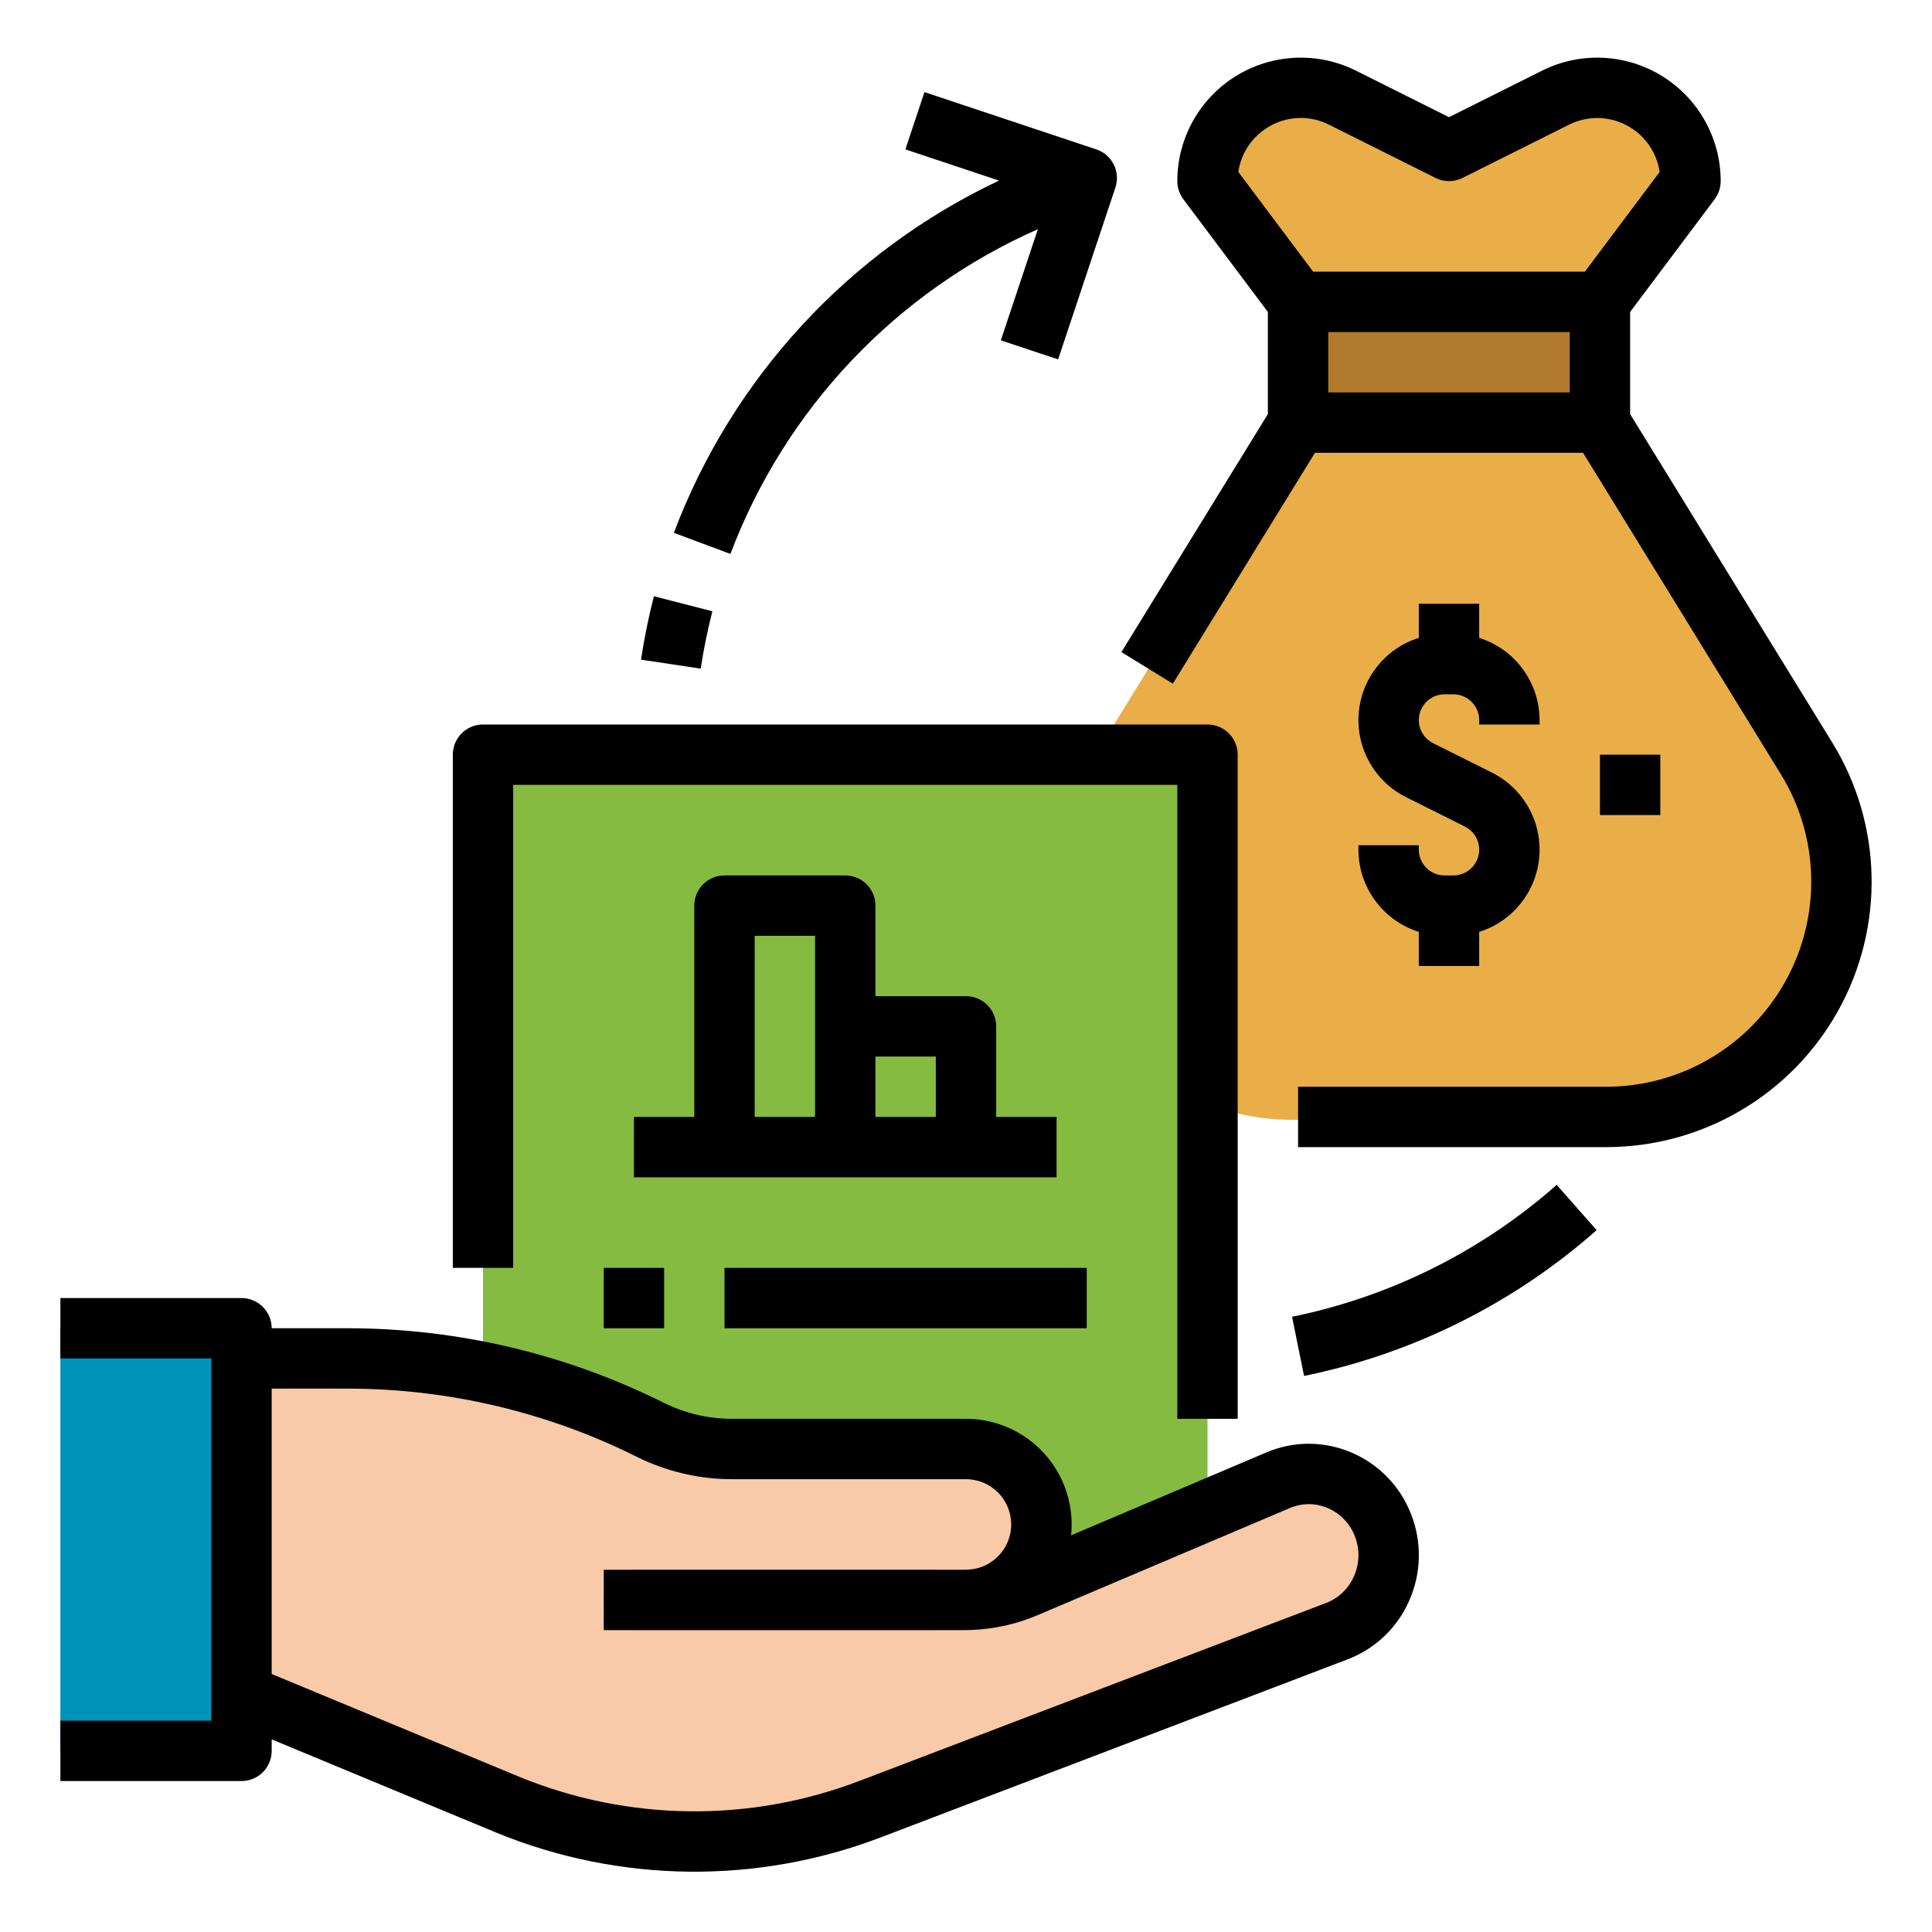
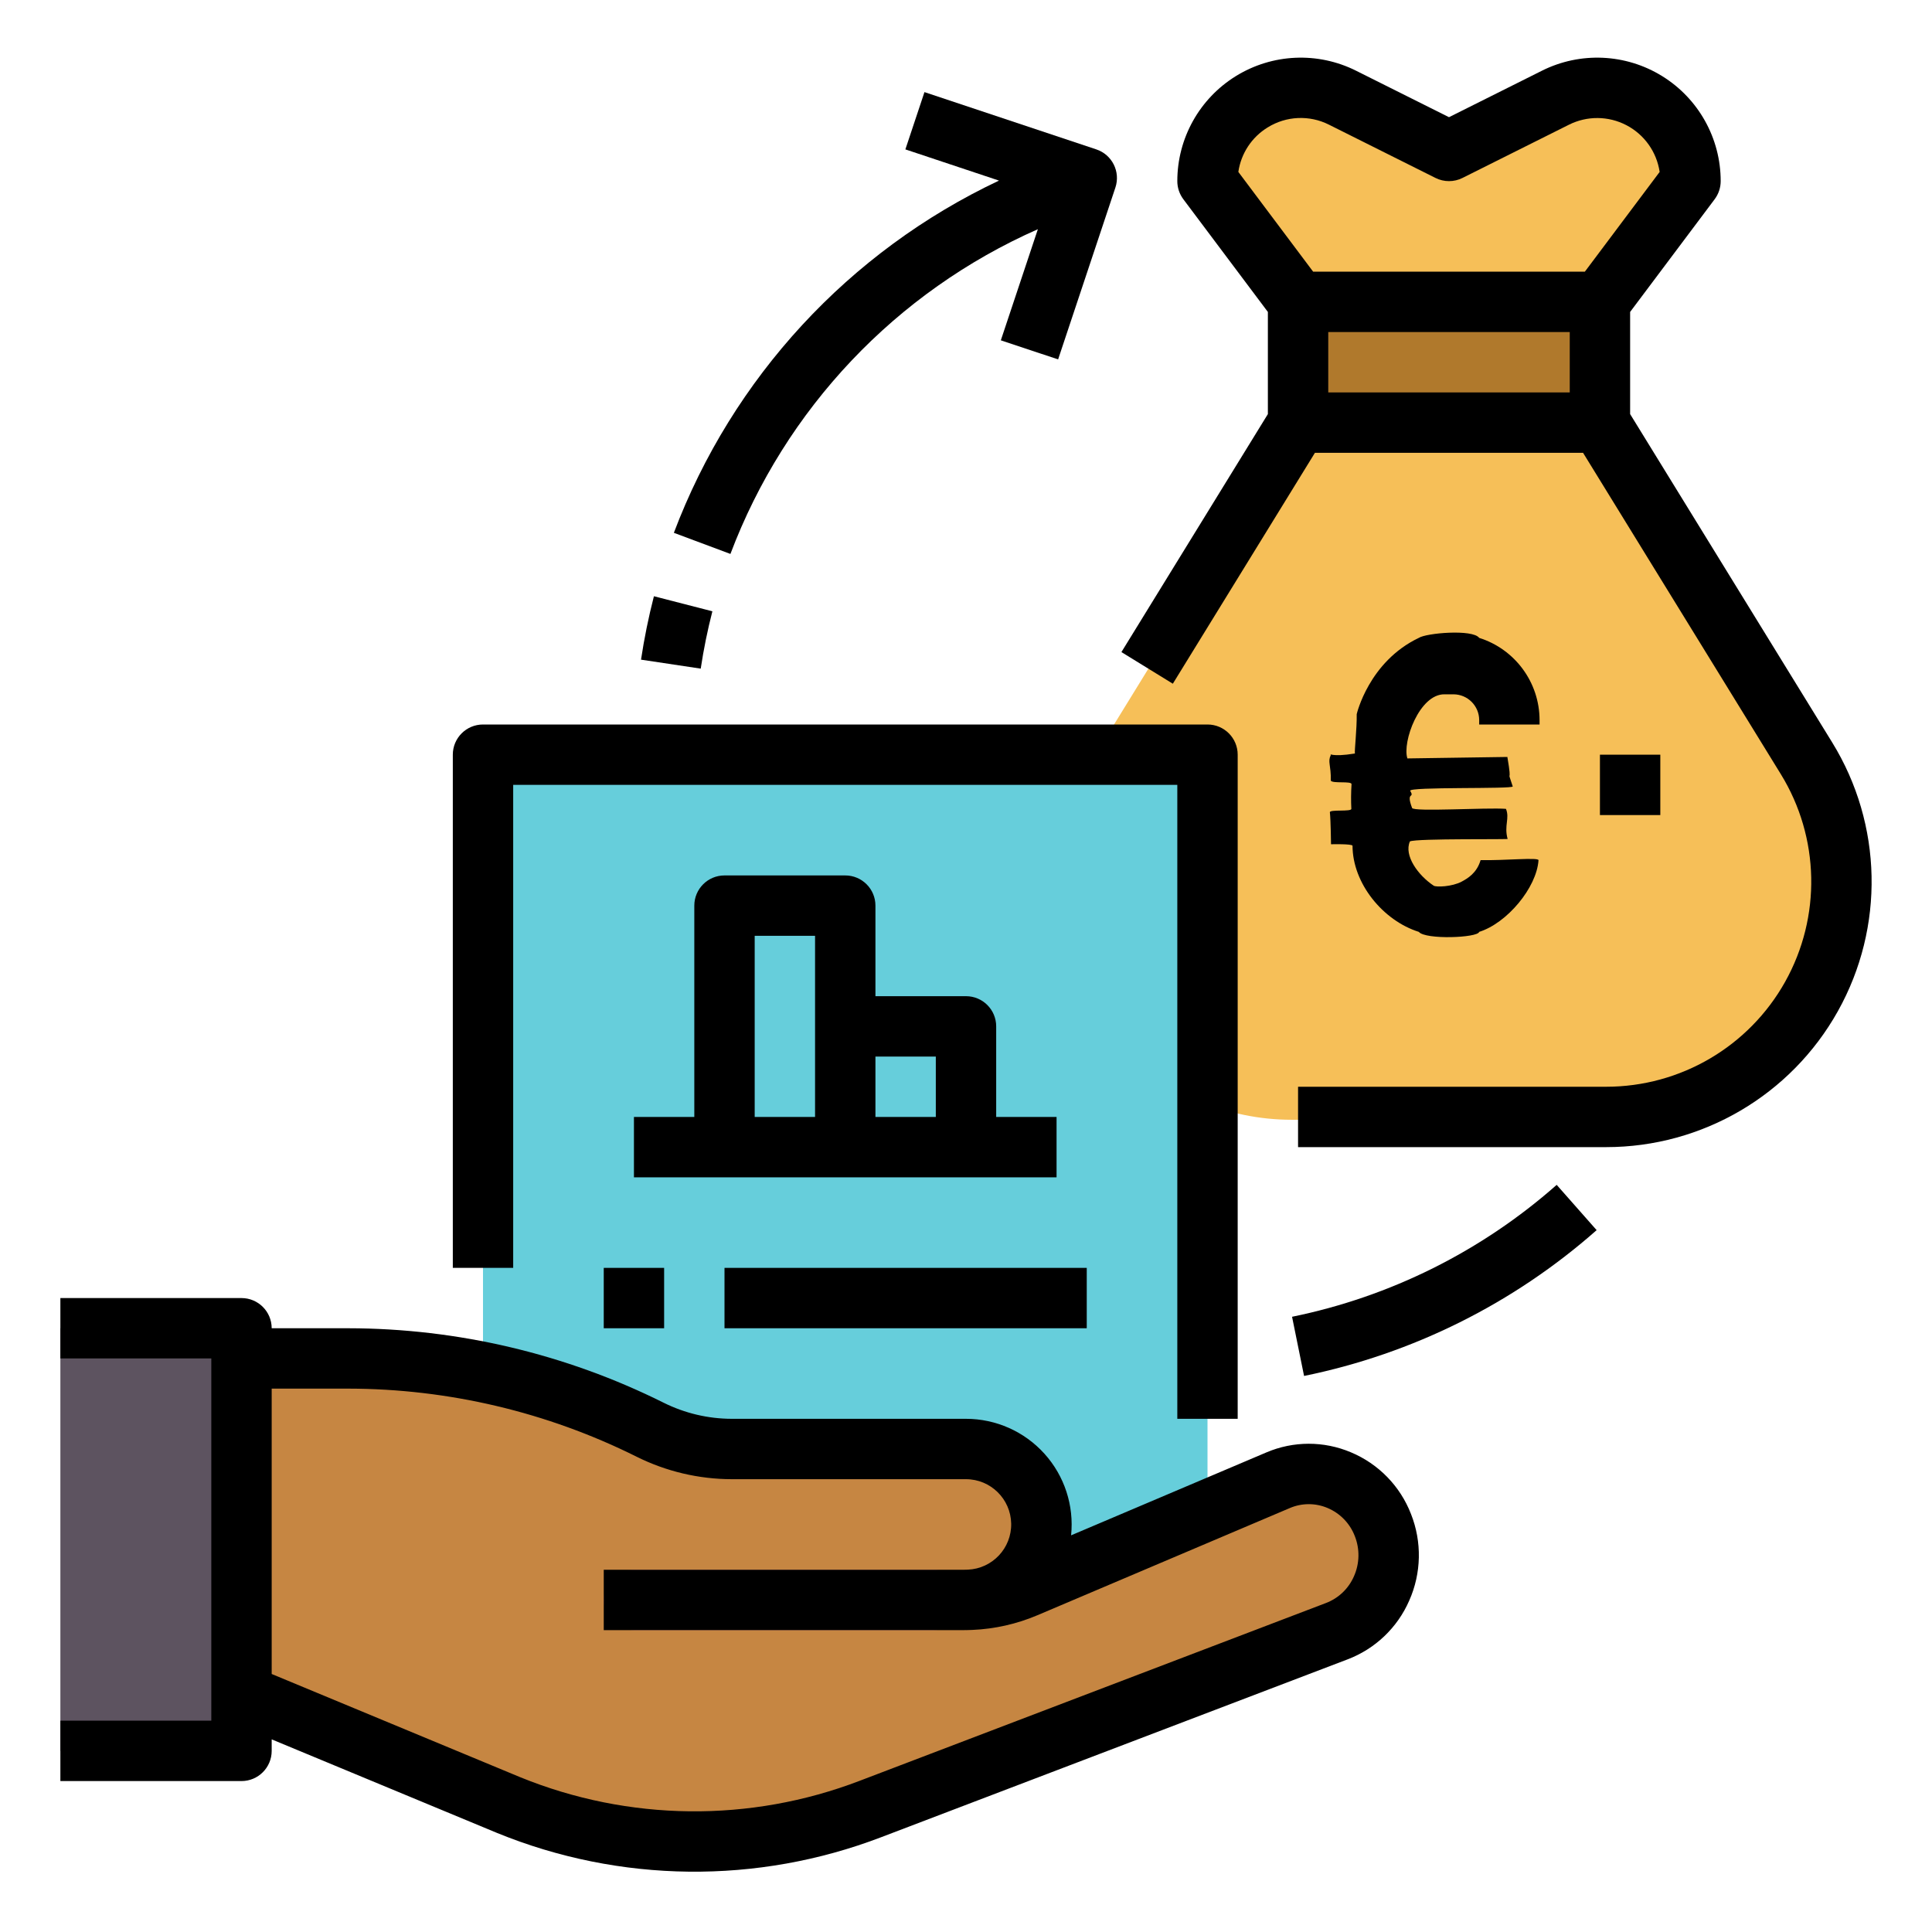
- <svg xmlns="http://www.w3.org/2000/svg" height="512" viewBox="0 0 512 512" width="512">
+ <svg xmlns="http://www.w3.org/2000/svg" id="svg37" version="1.1" width="512" viewBox="0 0 512 512" height="512">
+   <defs id="defs41" />
  <g id="Filledotuline">
-     <path d="m344 80.753-24-32a24.721 24.721 0 0 1 35.777-22.111l28.223 14.111 28.223-14.111a24.721 24.721 0 0 1 35.777 22.111l-24 32v32l54.751 88.97a62.356 62.356 0 0 1 9.249 32.677 62.352 62.352 0 0 1 -62.352 62.351h-83.3a62.352 62.352 0 0 1 -62.348-62.351 62.356 62.356 0 0 1 9.249-32.678l54.751-88.969z" fill="#eaae48" />
-     <path d="m344 80.753h80v32h-80z" fill="#b0792c" />
-     <path d="m128 448v-248h192v232z" fill="#85bb40" />
-     <path d="m64 360h28.278a178.893 178.893 0 0 1 80.006 18.887 48.44 48.44 0 0 0 21.66 5.113h62.056a20 20 0 0 1 20 20 20 20 0 0 1 -20 20h-.493a41.742 41.742 0 0 0 16.311-3.319l66.883-28.4a21.04 21.04 0 0 1 27.78 11.868 21.624 21.624 0 0 1 -12.215 28.131l-123.582 47.12a130.744 130.744 0 0 1 -95.943-1.06l-70.741-29.375-32-.965v-88z" fill="#f8caa8" />
-     <path d="m16 352h48v112h-48z" fill="#0093b9" />
-     <rect fill="#e99180" height="16" rx="8" width="95.507" x="160" y="416" />
-     <path d="m136 208h176v168h16v-176a8 8 0 0 0 -8-8h-192a8 8 0 0 0 -8 8v136h16z" />
-     <path d="m280 296h-16v-24a8 8 0 0 0 -8-8h-24v-24a8 8 0 0 0 -8-8h-32a8 8 0 0 0 -8 8v56h-16v16h112zm-32-16v16h-16v-16zm-48-32h16v48h-16z" />
-     <path d="m358.013 384.88a28.641 28.641 0 0 0 -22.439.038l-51.721 21.961a28.013 28.013 0 0 0 -27.853-30.879h-62.056a40.647 40.647 0 0 1 -18.082-4.269 187.848 187.848 0 0 0 -83.584-19.731h-20.278a8 8 0 0 0 -8-8h-48v16h40v96h-40v16h48a8 8 0 0 0 8-8v-3.05l59.728 24.8a138.434 138.434 0 0 0 101.806 1.125l123.582-47.123a29.1 29.1 0 0 0 16.339-15.571 29.61 29.61 0 0 0 .47-22.963 29.115 29.115 0 0 0 -15.912-16.338zm.805 32.84a13.214 13.214 0 0 1 -7.4 7.086l-123.585 47.123a122.436 122.436 0 0 1 -90.023-.975l-65.81-27.33v-75.624h20.278a171.761 171.761 0 0 1 76.428 18.042 56.734 56.734 0 0 0 25.238 5.958h62.056a11.993 11.993 0 0 1 .473 23.976c-.322.009-.643.024-.966.024h-95.507v16h95.507c.165 0 .328-.011.493-.012v.012c.558 0 1.111-.021 1.661-.053a49.43 49.43 0 0 0 17.283-3.9l66.877-28.4a12.757 12.757 0 0 1 9.995-.015 13.238 13.238 0 0 1 7.22 7.446 13.725 13.725 0 0 1 -.218 10.642z" />
-     <path d="m485.564 196.777-53.564-87.041v-27.069l22.4-29.867a8 8 0 0 0 1.6-4.8 32.722 32.722 0 0 0 -47.355-29.267l-24.645 12.323-24.645-12.323a32.722 32.722 0 0 0 -47.355 29.267 8 8 0 0 0 1.6 4.8l22.4 29.867v27.069l-38.813 63.072 13.626 8.384 37.657-61.192h71.06l52.408 85.162a54.353 54.353 0 0 1 -46.29 82.838h-81.648v16h81.648a70.352 70.352 0 0 0 59.916-107.223zm-149.633-163a16.615 16.615 0 0 1 16.268-.732l28.223 14.111a8 8 0 0 0 7.156 0l28.222-14.112a16.727 16.727 0 0 1 24.025 12.521l-19.825 26.435h-72l-19.826-26.435a16.6 16.6 0 0 1 7.757-11.789zm80.069 70.223h-64v-16h64z" />
-     <path d="m360 224v1.167a22.876 22.876 0 0 0 16 21.788v9.045h16v-9.045a22.834 22.834 0 0 0 3.379-42.21l-15.6-7.8a6.833 6.833 0 0 1 3.054-12.945h2.334a6.84 6.84 0 0 1 6.833 6.833v1.167h16v-1.167a22.876 22.876 0 0 0 -16-21.788v-9.045h-16v9.045a22.834 22.834 0 0 0 -3.379 42.21l15.6 7.8a6.833 6.833 0 0 1 -3.054 12.945h-2.334a6.84 6.84 0 0 1 -6.833-6.833v-1.167z" />
-     <path d="m424 200h16v16h-16z" />
-     <path d="m160 336h16v16h-16z" />
-     <path d="m192 336h96v16h-96z" />
-     <path d="m275.047 60.739-9.816 29.448 15.18 5.058 15.179-45.537a8 8 0 0 0 -5.061-10.119l-45.537-15.179-5.058 15.18 24.809 8.269a169.41 169.41 0 0 0 -86.163 93.341l14.988 5.6a153.266 153.266 0 0 1 81.479-86.061z" />
-     <path d="m188.788 162-15.494-3.99a167.792 167.792 0 0 0 -3.417 16.806l15.822 2.378a152.1 152.1 0 0 1 3.089-15.194z" />
-     <path d="m342.408 348.96 3.184 15.68a167.835 167.835 0 0 0 77.535-38.64l-10.588-12a151.806 151.806 0 0 1 -70.131 34.96z" />
+     <path style="fill:#f6bf58;fill-opacity:1" id="path2" fill="#eaae48" d="m344 80.753-24-32a24.721 24.721 0 0 1 35.777-22.111l28.223 14.111 28.223-14.111a24.721 24.721 0 0 1 35.777 22.111l-24 32v32l54.751 88.97a62.356 62.356 0 0 1 9.249 32.677 62.352 62.352 0 0 1 -62.352 62.351h-83.3a62.352 62.352 0 0 1 -62.348-62.351 62.356 62.356 0 0 1 9.249-32.678l54.751-88.969z" />
+     <path id="path4" fill="#b0792c" d="m344 80.753h80v32h-80z" />
+     <path style="fill:#66cedb;fill-opacity:1" id="path6" fill="#85bb40" d="m128 448v-248h192v232z" />
+     <path style="fill:#c68642;fill-opacity:1" id="path8" fill="#f8caa8" d="m64 360h28.278a178.893 178.893 0 0 1 80.006 18.887 48.44 48.44 0 0 0 21.66 5.113h62.056a20 20 0 0 1 20 20 20 20 0 0 1 -20 20h-.493a41.742 41.742 0 0 0 16.311-3.319l66.883-28.4a21.04 21.04 0 0 1 27.78 11.868 21.624 21.624 0 0 1 -12.215 28.131l-123.582 47.12a130.744 130.744 0 0 1 -95.943-1.06l-70.741-29.375-32-.965v-88z" />
+     <path style="fill:#5d5360;fill-opacity:1" id="path10" fill="#0093b9" d="m16 352h48v112h-48z" />
+     <rect id="rect12" y="416" x="160" width="95.507" rx="8" height="16" fill="#e99180" />
+     <path id="path14" d="m136 208h176v168h16v-176a8 8 0 0 0 -8-8h-192a8 8 0 0 0 -8 8v136h16z" />
+     <path id="path16" d="m280 296h-16v-24a8 8 0 0 0 -8-8h-24v-24a8 8 0 0 0 -8-8h-32a8 8 0 0 0 -8 8v56h-16v16h112zm-32-16v16h-16v-16zm-48-32h16v48h-16z" />
+     <path id="path18" d="m358.013 384.88a28.641 28.641 0 0 0 -22.439.038l-51.721 21.961a28.013 28.013 0 0 0 -27.853-30.879h-62.056a40.647 40.647 0 0 1 -18.082-4.269 187.848 187.848 0 0 0 -83.584-19.731h-20.278a8 8 0 0 0 -8-8h-48v16h40v96h-40v16h48a8 8 0 0 0 8-8v-3.05l59.728 24.8a138.434 138.434 0 0 0 101.806 1.125l123.582-47.123a29.1 29.1 0 0 0 16.339-15.571 29.61 29.61 0 0 0 .47-22.963 29.115 29.115 0 0 0 -15.912-16.338zm.805 32.84a13.214 13.214 0 0 1 -7.4 7.086l-123.585 47.123a122.436 122.436 0 0 1 -90.023-.975l-65.81-27.33v-75.624h20.278a171.761 171.761 0 0 1 76.428 18.042 56.734 56.734 0 0 0 25.238 5.958h62.056a11.993 11.993 0 0 1 .473 23.976c-.322.009-.643.024-.966.024h-95.507v16h95.507c.165 0 .328-.011.493-.012v.012c.558 0 1.111-.021 1.661-.053a49.43 49.43 0 0 0 17.283-3.9l66.877-28.4a12.757 12.757 0 0 1 9.995-.015 13.238 13.238 0 0 1 7.22 7.446 13.725 13.725 0 0 1 -.218 10.642z" />
+     <path id="path20" d="m485.564 196.777-53.564-87.041v-27.069l22.4-29.867a8 8 0 0 0 1.6-4.8 32.722 32.722 0 0 0 -47.355-29.267l-24.645 12.323-24.645-12.323a32.722 32.722 0 0 0 -47.355 29.267 8 8 0 0 0 1.6 4.8l22.4 29.867v27.069l-38.813 63.072 13.626 8.384 37.657-61.192h71.06l52.408 85.162a54.353 54.353 0 0 1 -46.29 82.838h-81.648v16h81.648a70.352 70.352 0 0 0 59.916-107.223zm-149.633-163a16.615 16.615 0 0 1 16.268-.732l28.223 14.111a8 8 0 0 0 7.156 0l28.222-14.112a16.727 16.727 0 0 1 24.025 12.521l-19.825 26.435h-72l-19.826-26.435a16.6 16.6 0 0 1 7.757-11.789zm80.069 70.223h-64v-16h64z" />
+     <path id="path22" d="m 358.171,207.804 c -0.143,2.224 -0.164,4.407 -0.052,6.546 0.044,0.835 -5.77,0.097 -5.685,0.918 0.238,2.299 0.299,8.472 0.299,8.472 0,0 5.534,-0.15 5.7,0.382 0.013,9.974 8.054,19.835 17.567,22.833 1.728,2.115 15.618,1.595 16,0 7.391,-2.318 15.237,-11.729 15.719,-18.989 0.054,-0.82 -9.089,0.121 -15.344,-0.028 -1.01,3.458 -3.47,4.871 -5.009,5.696 -2.577,1.38 -6.783,1.508 -7.426,1.081 -4.131,-2.746 -7.945,-7.994 -6.301,-11.732 1.698,-0.845 27.57,-0.449 25.887,-0.685 -0.968,-3.537 0.605,-5.426 -0.432,-7.943 -5.118,-0.388 -24.469,0.836 -24.873,-0.228 -1.74,-4.592 0.781,-2.377 -0.497,-4.54 -0.678,-1.146 27.411,-0.423 27.164,-1.18 -1.828,-5.59 0.037,0.61 -1.421,-7.807 l -26.495,0.39 C 371.562,196.646 376.168,183.88 382.833,184 h 2.334 c 3.772,0.004 6.829,3.061 6.833,6.833 V 192 h 16 v -1.167 c -0.013,-9.974 -6.487,-18.79 -16,-21.788 -1.731,-2.367 -14.056,-1.284 -16,0 -13.263,6.32 -16.457,20.212 -16.457,20.212 0.057,3.986 -0.62,9.706 -0.48,10.431 -6.471,1.05 -6.641,-0.175 -6.377,0.389 -0.905,1.839 0.072,2.59 -0.008,6.801 0.465,0.826 5.491,0.047 5.494,0.926 z" />
+     <path id="path24" d="m424 200h16v16h-16z" />
+     <path id="path26" d="m160 336h16v16h-16z" />
+     <path id="path28" d="m192 336h96v16h-96z" />
+     <path id="path30" d="m275.047 60.739-9.816 29.448 15.18 5.058 15.179-45.537a8 8 0 0 0 -5.061-10.119l-45.537-15.179-5.058 15.18 24.809 8.269a169.41 169.41 0 0 0 -86.163 93.341l14.988 5.6a153.266 153.266 0 0 1 81.479-86.061z" />
+     <path id="path32" d="m188.788 162-15.494-3.99a167.792 167.792 0 0 0 -3.417 16.806l15.822 2.378a152.1 152.1 0 0 1 3.089-15.194z" />
+     <path id="path34" d="m342.408 348.96 3.184 15.68a167.835 167.835 0 0 0 77.535-38.64l-10.588-12a151.806 151.806 0 0 1 -70.131 34.96z" />
  </g>
</svg>
